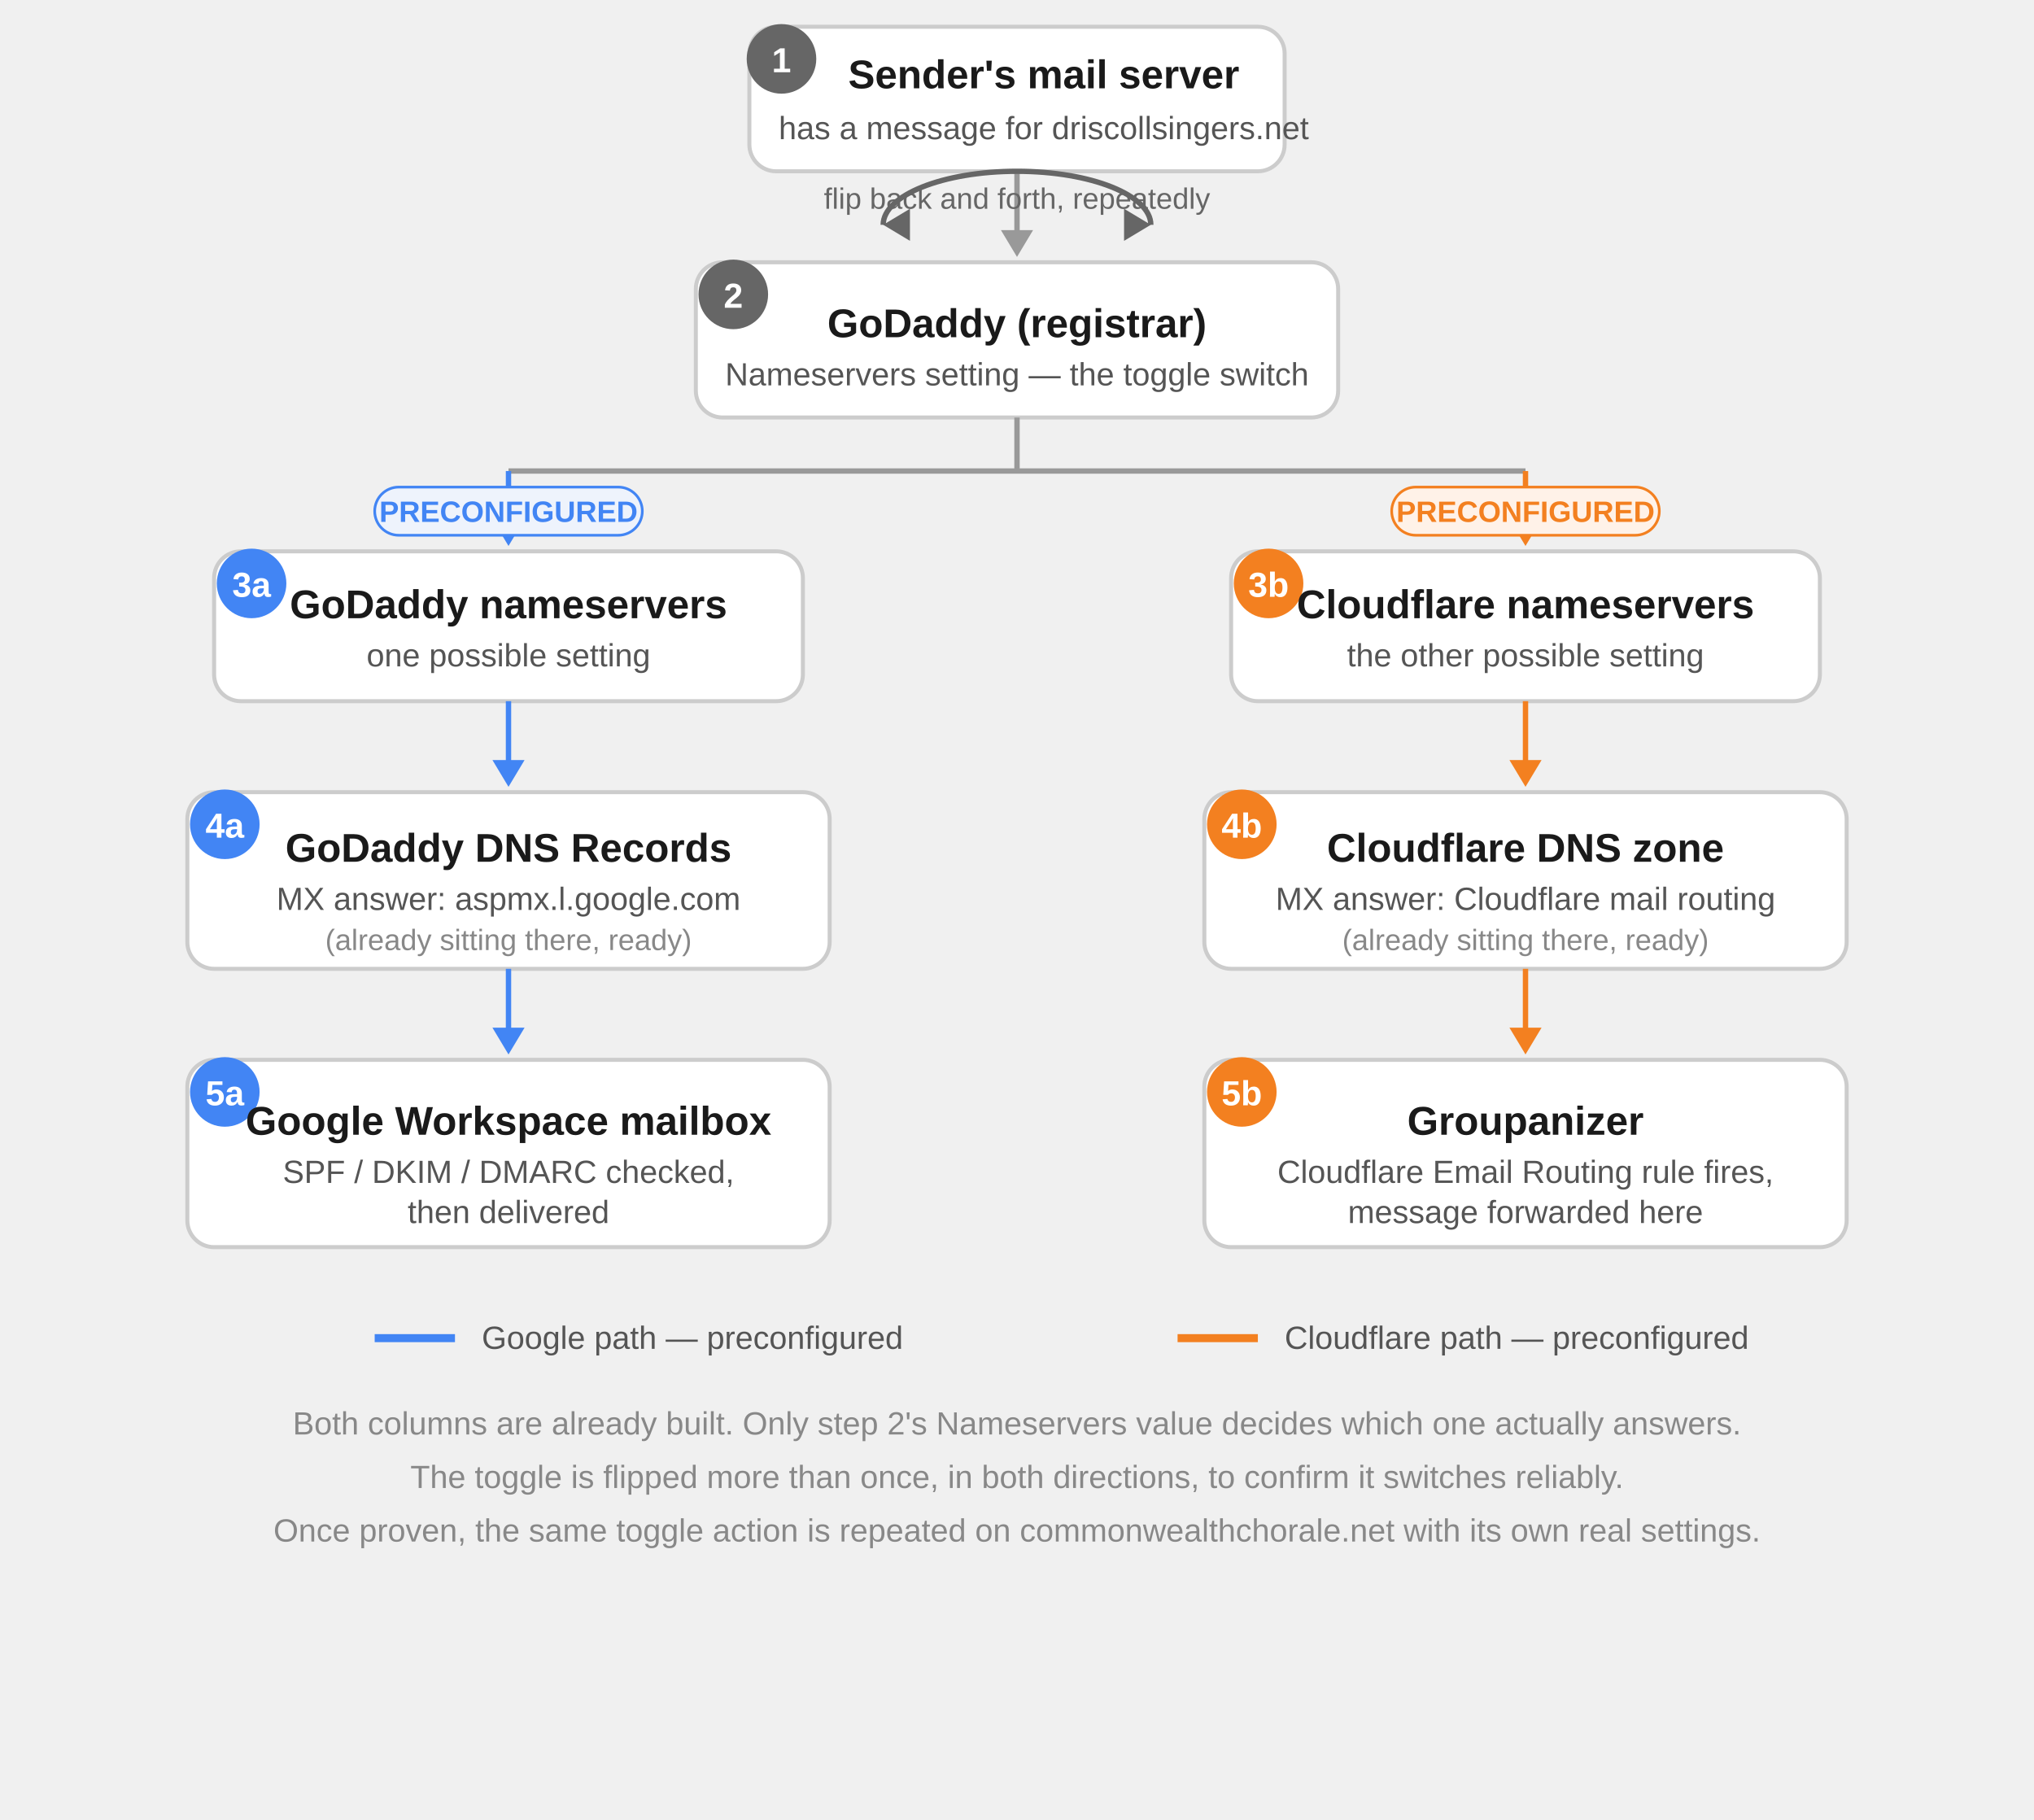
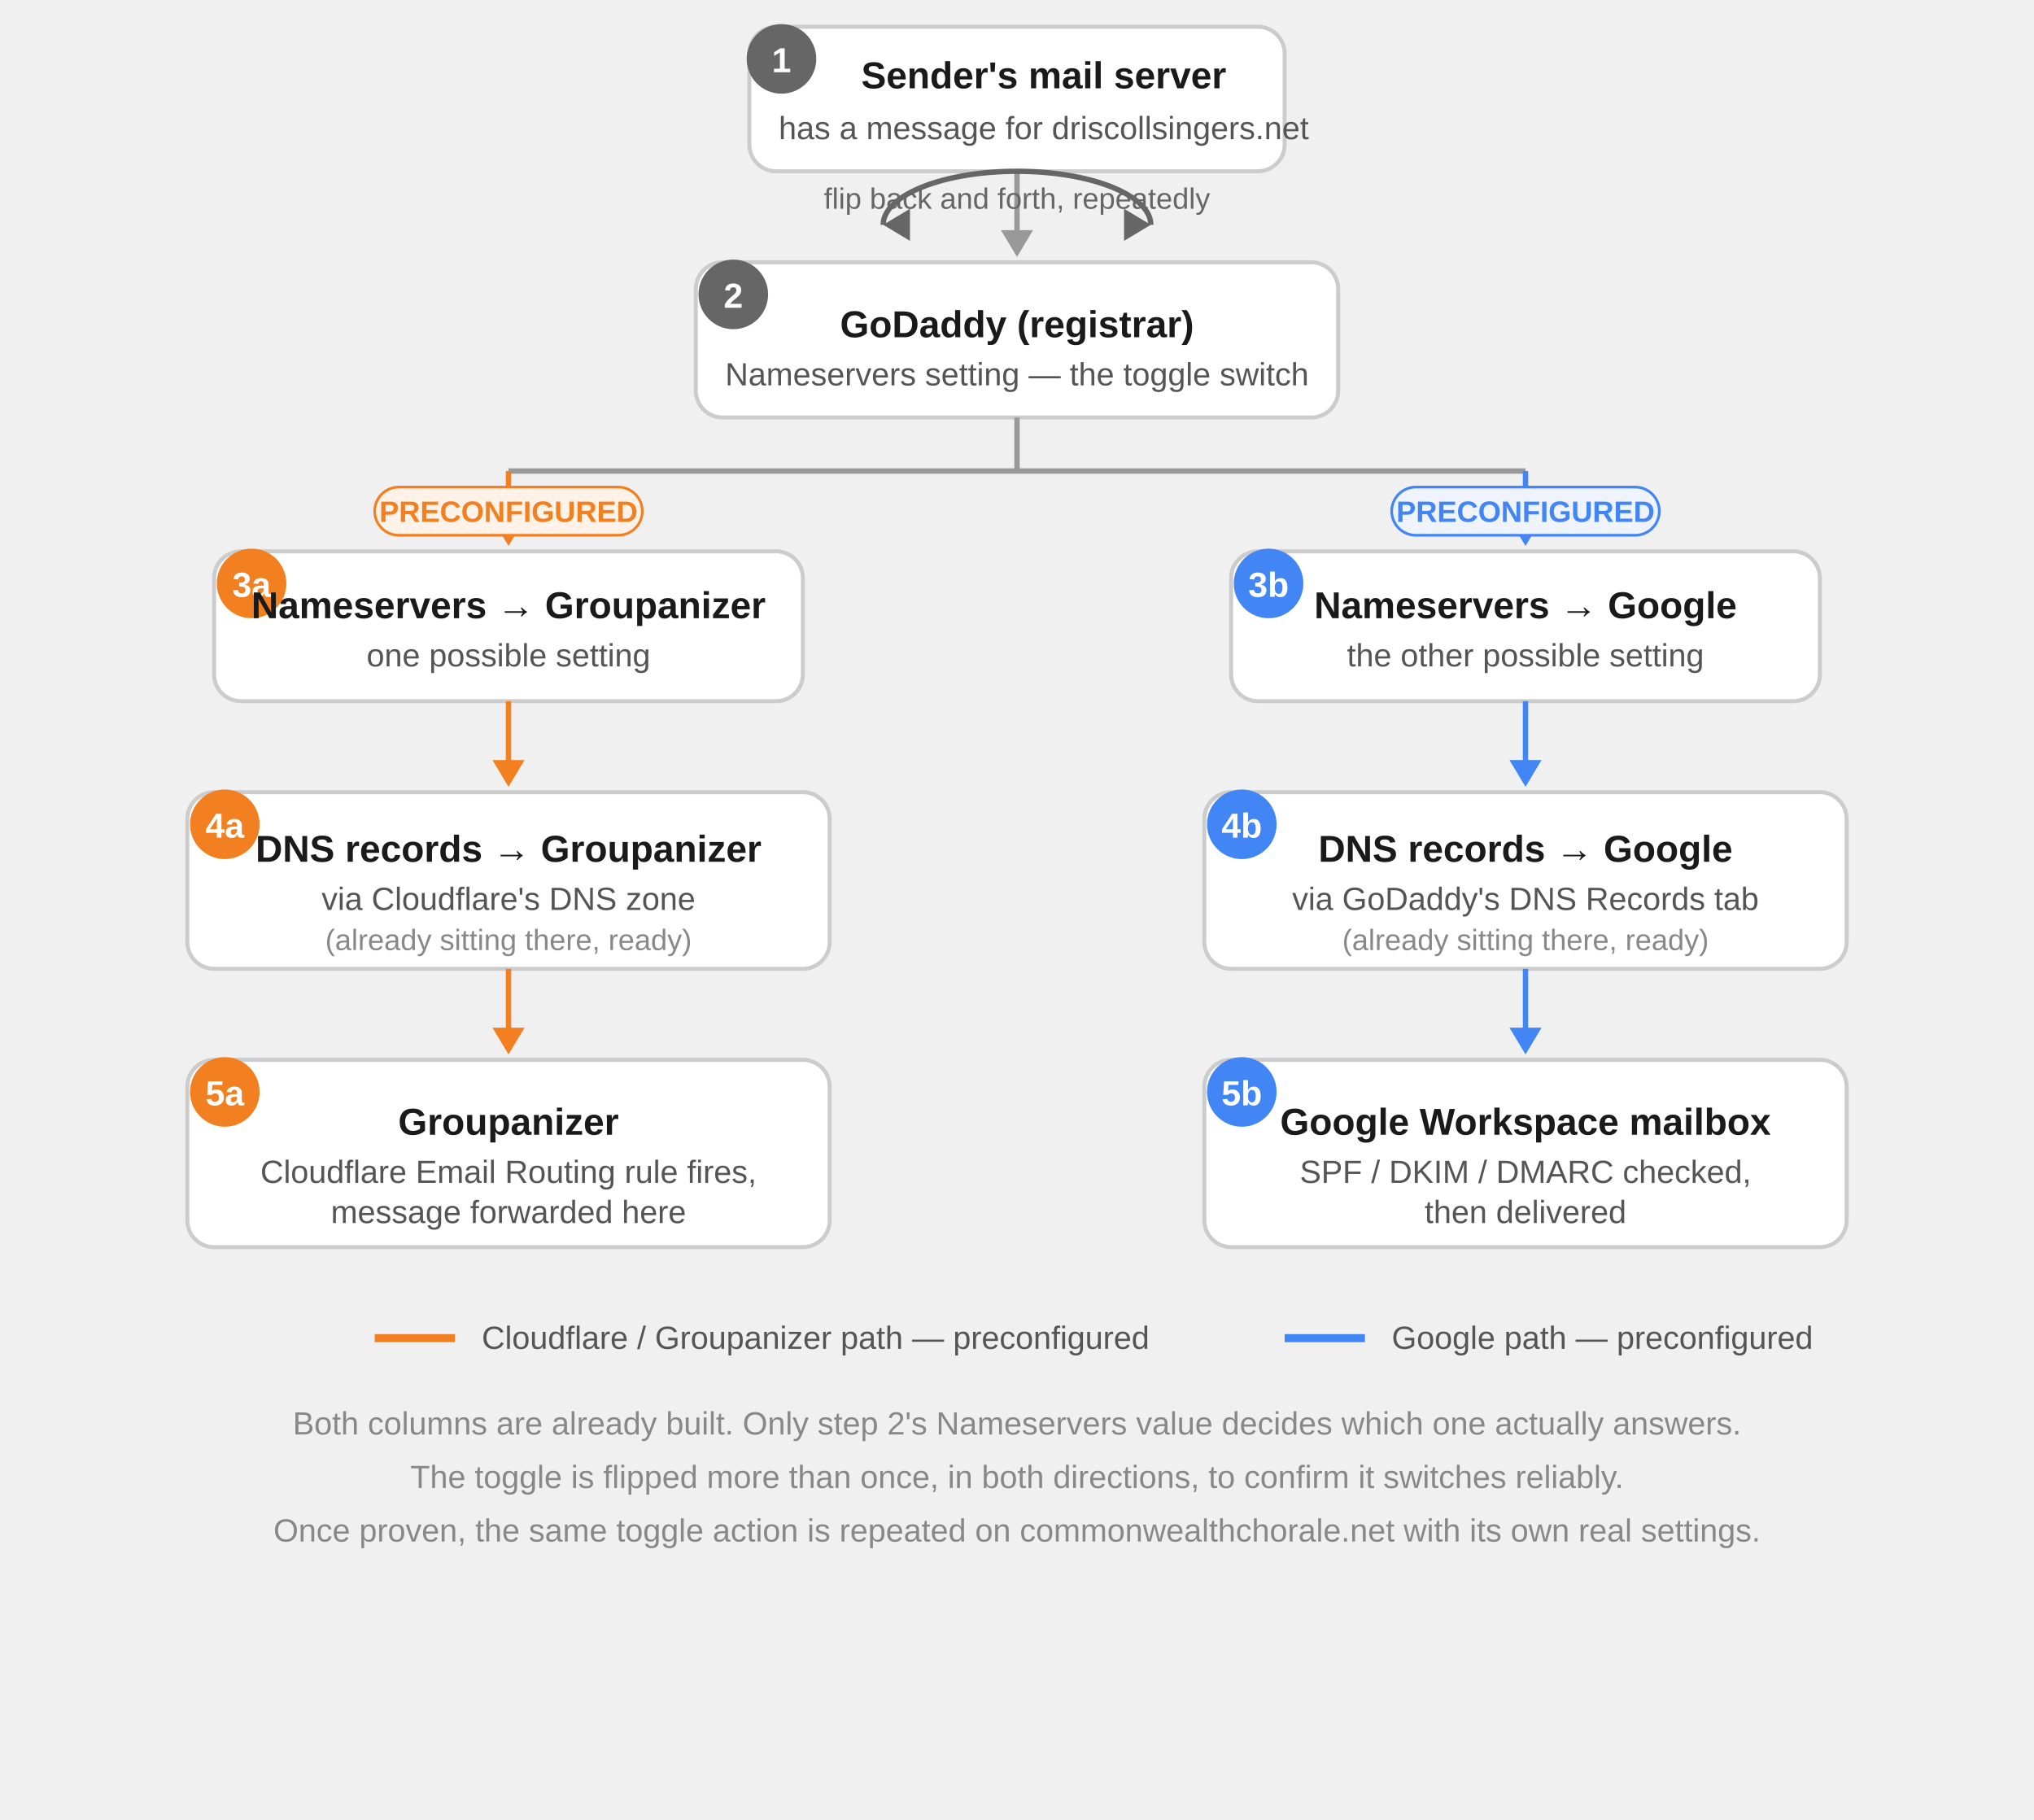
<svg xmlns="http://www.w3.org/2000/svg" viewBox="0 0 760 680" role="img">
  <style>
  text { font-family: Arial, Helvetica, sans-serif; }
  .box { fill: #ffffff; stroke: #cccccc; stroke-width: 1.5; }
-   .title { font-size: 15px; fill: #1a1a1a; font-weight: 700; text-anchor: middle; }
+   .title { font-size: 14px; fill: #1a1a1a; font-weight: 700; text-anchor: middle; }
  .sub { font-size: 12px; fill: #555555; text-anchor: middle; }
  .muted { font-size: 11px; fill: #888888; text-anchor: middle; }
  .badge { font-size: 13px; font-weight: 700; fill: #ffffff; text-anchor: middle; }
  .tag { font-size: 11px; font-weight: 700; text-anchor: middle; }
  .path-g { stroke: #4285F4; }
  .path-c { stroke: #F38020; }
</style>
  <rect x="280" y="10" width="200" height="54" rx="10" class="box" />
  <circle cx="292" cy="22" r="13" fill="#666666" />
  <text x="292" y="27" class="badge">1</text>
  <text x="390" y="33" class="title" font-size="14">Sender's mail server</text>
  <text x="390" y="52" class="sub">has a message for driscollsingers.net</text>
  <line x1="380" y1="64" x2="380" y2="88" stroke="#999999" stroke-width="2" />
  <polygon points="380,96 374,86 386,86" fill="#999999" />
  <rect x="260" y="98" width="240" height="58" rx="10" class="box" stroke="#666666" stroke-width="2" />
  <circle cx="274" cy="110" r="13" fill="#666666" />
  <text x="274" y="115" class="badge">2</text>
  <text x="380" y="126" class="title" font-size="14">GoDaddy (registrar)</text>
  <text x="380" y="144" class="sub">Nameservers setting — the toggle switch</text>
  <path d="M 330 84 A 50 20 0 0 1 430 84" stroke="#666666" stroke-width="2" fill="none" />
  <polygon points="330,84 340,78 340,90" fill="#666666" />
  <polygon points="430,84 420,78 420,90" fill="#666666" />
  <text x="380" y="78" font-size="11" fill="#666666" text-anchor="middle">flip back and forth, repeatedly</text>
  <line x1="380" y1="156" x2="380" y2="176" stroke="#999999" stroke-width="2" />
  <line x1="190" y1="176" x2="570" y2="176" stroke="#999999" stroke-width="2" />
-   <line x1="190" y1="176" x2="190" y2="196" class="path-g" stroke-width="2" />
-   <line x1="570" y1="176" x2="570" y2="196" class="path-c" stroke-width="2" />
-   <polygon points="190,204 184,194 196,194" fill="#4285F4" />
-   <polygon points="570,204 564,194 576,194" fill="#F38020" />
-   <rect x="140" y="182" width="100" height="18" rx="9" fill="#eef3fc" stroke="#4285F4" />
-   <text x="190" y="195" class="tag" fill="#4285F4">PRECONFIGURED</text>
-   <rect x="520" y="182" width="100" height="18" rx="9" fill="#fff2e8" stroke="#F38020" />
-   <text x="570" y="195" class="tag" fill="#F38020">PRECONFIGURED</text>
-   <rect x="80" y="206" width="220" height="56" rx="10" class="box" stroke="#4285F4" />
-   <circle cx="94" cy="218" r="13" fill="#4285F4" />
+   <line x1="190" y1="176" x2="190" y2="196" class="path-c" stroke-width="2" />
+   <line x1="570" y1="176" x2="570" y2="196" class="path-g" stroke-width="2" />
+   <polygon points="190,204 184,194 196,194" fill="#F38020" />
+   <polygon points="570,204 564,194 576,194" fill="#4285F4" />
+   <rect x="140" y="182" width="100" height="18" rx="9" fill="#fff2e8" stroke="#F38020" />
+   <text x="190" y="195" class="tag" fill="#F38020">PRECONFIGURED</text>
+   <rect x="520" y="182" width="100" height="18" rx="9" fill="#eef3fc" stroke="#4285F4" />
+   <text x="570" y="195" class="tag" fill="#4285F4">PRECONFIGURED</text>
+   <rect x="80" y="206" width="220" height="56" rx="10" class="box" stroke="#F38020" />
+   <circle cx="94" cy="218" r="13" fill="#F38020" />
  <text x="94" y="223" class="badge">3a</text>
-   <text x="190" y="231" class="title" font-size="14">GoDaddy nameservers</text>
+   <text x="190" y="231" class="title">Nameservers → Groupanizer</text>
  <text x="190" y="249" class="sub">one possible setting</text>
-   <rect x="460" y="206" width="220" height="56" rx="10" class="box" stroke="#F38020" />
-   <circle cx="474" cy="218" r="13" fill="#F38020" />
+   <rect x="460" y="206" width="220" height="56" rx="10" class="box" stroke="#4285F4" />
+   <circle cx="474" cy="218" r="13" fill="#4285F4" />
  <text x="474" y="223" class="badge">3b</text>
-   <text x="570" y="231" class="title" font-size="14">Cloudflare nameservers</text>
+   <text x="570" y="231" class="title">Nameservers → Google</text>
  <text x="570" y="249" class="sub">the other possible setting</text>
-   <line x1="190" y1="262" x2="190" y2="286" class="path-g" stroke-width="2" />
-   <polygon points="190,294 184,284 196,284" fill="#4285F4" />
-   <line x1="570" y1="262" x2="570" y2="286" class="path-c" stroke-width="2" />
-   <polygon points="570,294 564,284 576,284" fill="#F38020" />
-   <rect x="70" y="296" width="240" height="66" rx="10" class="box" stroke="#4285F4" />
-   <circle cx="84" cy="308" r="13" fill="#4285F4" />
+   <line x1="190" y1="262" x2="190" y2="286" class="path-c" stroke-width="2" />
+   <polygon points="190,294 184,284 196,284" fill="#F38020" />
+   <line x1="570" y1="262" x2="570" y2="286" class="path-g" stroke-width="2" />
+   <polygon points="570,294 564,284 576,284" fill="#4285F4" />
+   <rect x="70" y="296" width="240" height="66" rx="10" class="box" stroke="#F38020" />
+   <circle cx="84" cy="308" r="13" fill="#F38020" />
  <text x="84" y="313" class="badge">4a</text>
-   <text x="190" y="322" class="title" font-size="14">GoDaddy DNS Records</text>
-   <text x="190" y="340" class="sub">MX answer: aspmx.l.google.com</text>
+   <text x="190" y="322" class="title">DNS records → Groupanizer</text>
+   <text x="190" y="340" class="sub">via Cloudflare's DNS zone</text>
  <text x="190" y="355" class="muted">(already sitting there, ready)</text>
-   <rect x="450" y="296" width="240" height="66" rx="10" class="box" stroke="#F38020" />
-   <circle cx="464" cy="308" r="13" fill="#F38020" />
+   <rect x="450" y="296" width="240" height="66" rx="10" class="box" stroke="#4285F4" />
+   <circle cx="464" cy="308" r="13" fill="#4285F4" />
  <text x="464" y="313" class="badge">4b</text>
-   <text x="570" y="322" class="title" font-size="14">Cloudflare DNS zone</text>
-   <text x="570" y="340" class="sub">MX answer: Cloudflare mail routing</text>
+   <text x="570" y="322" class="title">DNS records → Google</text>
+   <text x="570" y="340" class="sub">via GoDaddy's DNS Records tab</text>
  <text x="570" y="355" class="muted">(already sitting there, ready)</text>
-   <line x1="190" y1="362" x2="190" y2="386" class="path-g" stroke-width="2" />
-   <polygon points="190,394 184,384 196,384" fill="#4285F4" />
-   <line x1="570" y1="362" x2="570" y2="386" class="path-c" stroke-width="2" />
-   <polygon points="570,394 564,384 576,384" fill="#F38020" />
-   <rect x="70" y="396" width="240" height="70" rx="10" class="box" stroke="#4285F4" stroke-width="2" />
-   <circle cx="84" cy="408" r="13" fill="#4285F4" />
+   <line x1="190" y1="362" x2="190" y2="386" class="path-c" stroke-width="2" />
+   <polygon points="190,394 184,384 196,384" fill="#F38020" />
+   <line x1="570" y1="362" x2="570" y2="386" class="path-g" stroke-width="2" />
+   <polygon points="570,394 564,384 576,384" fill="#4285F4" />
+   <rect x="70" y="396" width="240" height="70" rx="10" class="box" stroke="#F38020" stroke-width="2" />
+   <circle cx="84" cy="408" r="13" fill="#F38020" />
  <text x="84" y="413" class="badge">5a</text>
-   <text x="190" y="424" class="title" font-size="14">Google Workspace mailbox</text>
-   <text x="190" y="442" class="sub">SPF / DKIM / DMARC checked,</text>
-   <text x="190" y="457" class="sub">then delivered</text>
-   <rect x="450" y="396" width="240" height="70" rx="10" class="box" stroke="#F38020" stroke-width="2" />
-   <circle cx="464" cy="408" r="13" fill="#F38020" />
+   <text x="190" y="424" class="title">Groupanizer</text>
+   <text x="190" y="442" class="sub">Cloudflare Email Routing rule fires,</text>
+   <text x="190" y="457" class="sub">message forwarded here</text>
+   <rect x="450" y="396" width="240" height="70" rx="10" class="box" stroke="#4285F4" stroke-width="2" />
+   <circle cx="464" cy="408" r="13" fill="#4285F4" />
  <text x="464" y="413" class="badge">5b</text>
-   <text x="570" y="424" class="title" font-size="14">Groupanizer</text>
-   <text x="570" y="442" class="sub">Cloudflare Email Routing rule fires,</text>
-   <text x="570" y="457" class="sub">message forwarded here</text>
-   <line x1="140" y1="500" x2="170" y2="500" stroke="#4285F4" stroke-width="3" />
-   <text x="180" y="504" font-size="12" fill="#555555" text-anchor="start">Google path — preconfigured</text>
-   <line x1="440" y1="500" x2="470" y2="500" stroke="#F38020" stroke-width="3" />
-   <text x="480" y="504" font-size="12" fill="#555555" text-anchor="start">Cloudflare path — preconfigured</text>
+   <text x="570" y="424" class="title">Google Workspace mailbox</text>
+   <text x="570" y="442" class="sub">SPF / DKIM / DMARC checked,</text>
+   <text x="570" y="457" class="sub">then delivered</text>
+   <line x1="140" y1="500" x2="170" y2="500" stroke="#F38020" stroke-width="3" />
+   <text x="180" y="504" font-size="12" fill="#555555" text-anchor="start">Cloudflare / Groupanizer path — preconfigured</text>
+   <line x1="480" y1="500" x2="510" y2="500" stroke="#4285F4" stroke-width="3" />
+   <text x="520" y="504" font-size="12" fill="#555555" text-anchor="start">Google path — preconfigured</text>
  <text x="380" y="536" font-size="12" fill="#888888" text-anchor="middle">Both columns are already built. Only step 2's Nameservers value decides which one actually answers.</text>
  <text x="380" y="556" font-size="12" fill="#888888" text-anchor="middle">The toggle is flipped more than once, in both directions, to confirm it switches reliably.</text>
  <text x="380" y="576" font-size="12" fill="#888888" text-anchor="middle">Once proven, the same toggle action is repeated on commonwealthchorale.net with its own real settings.</text>
</svg>
